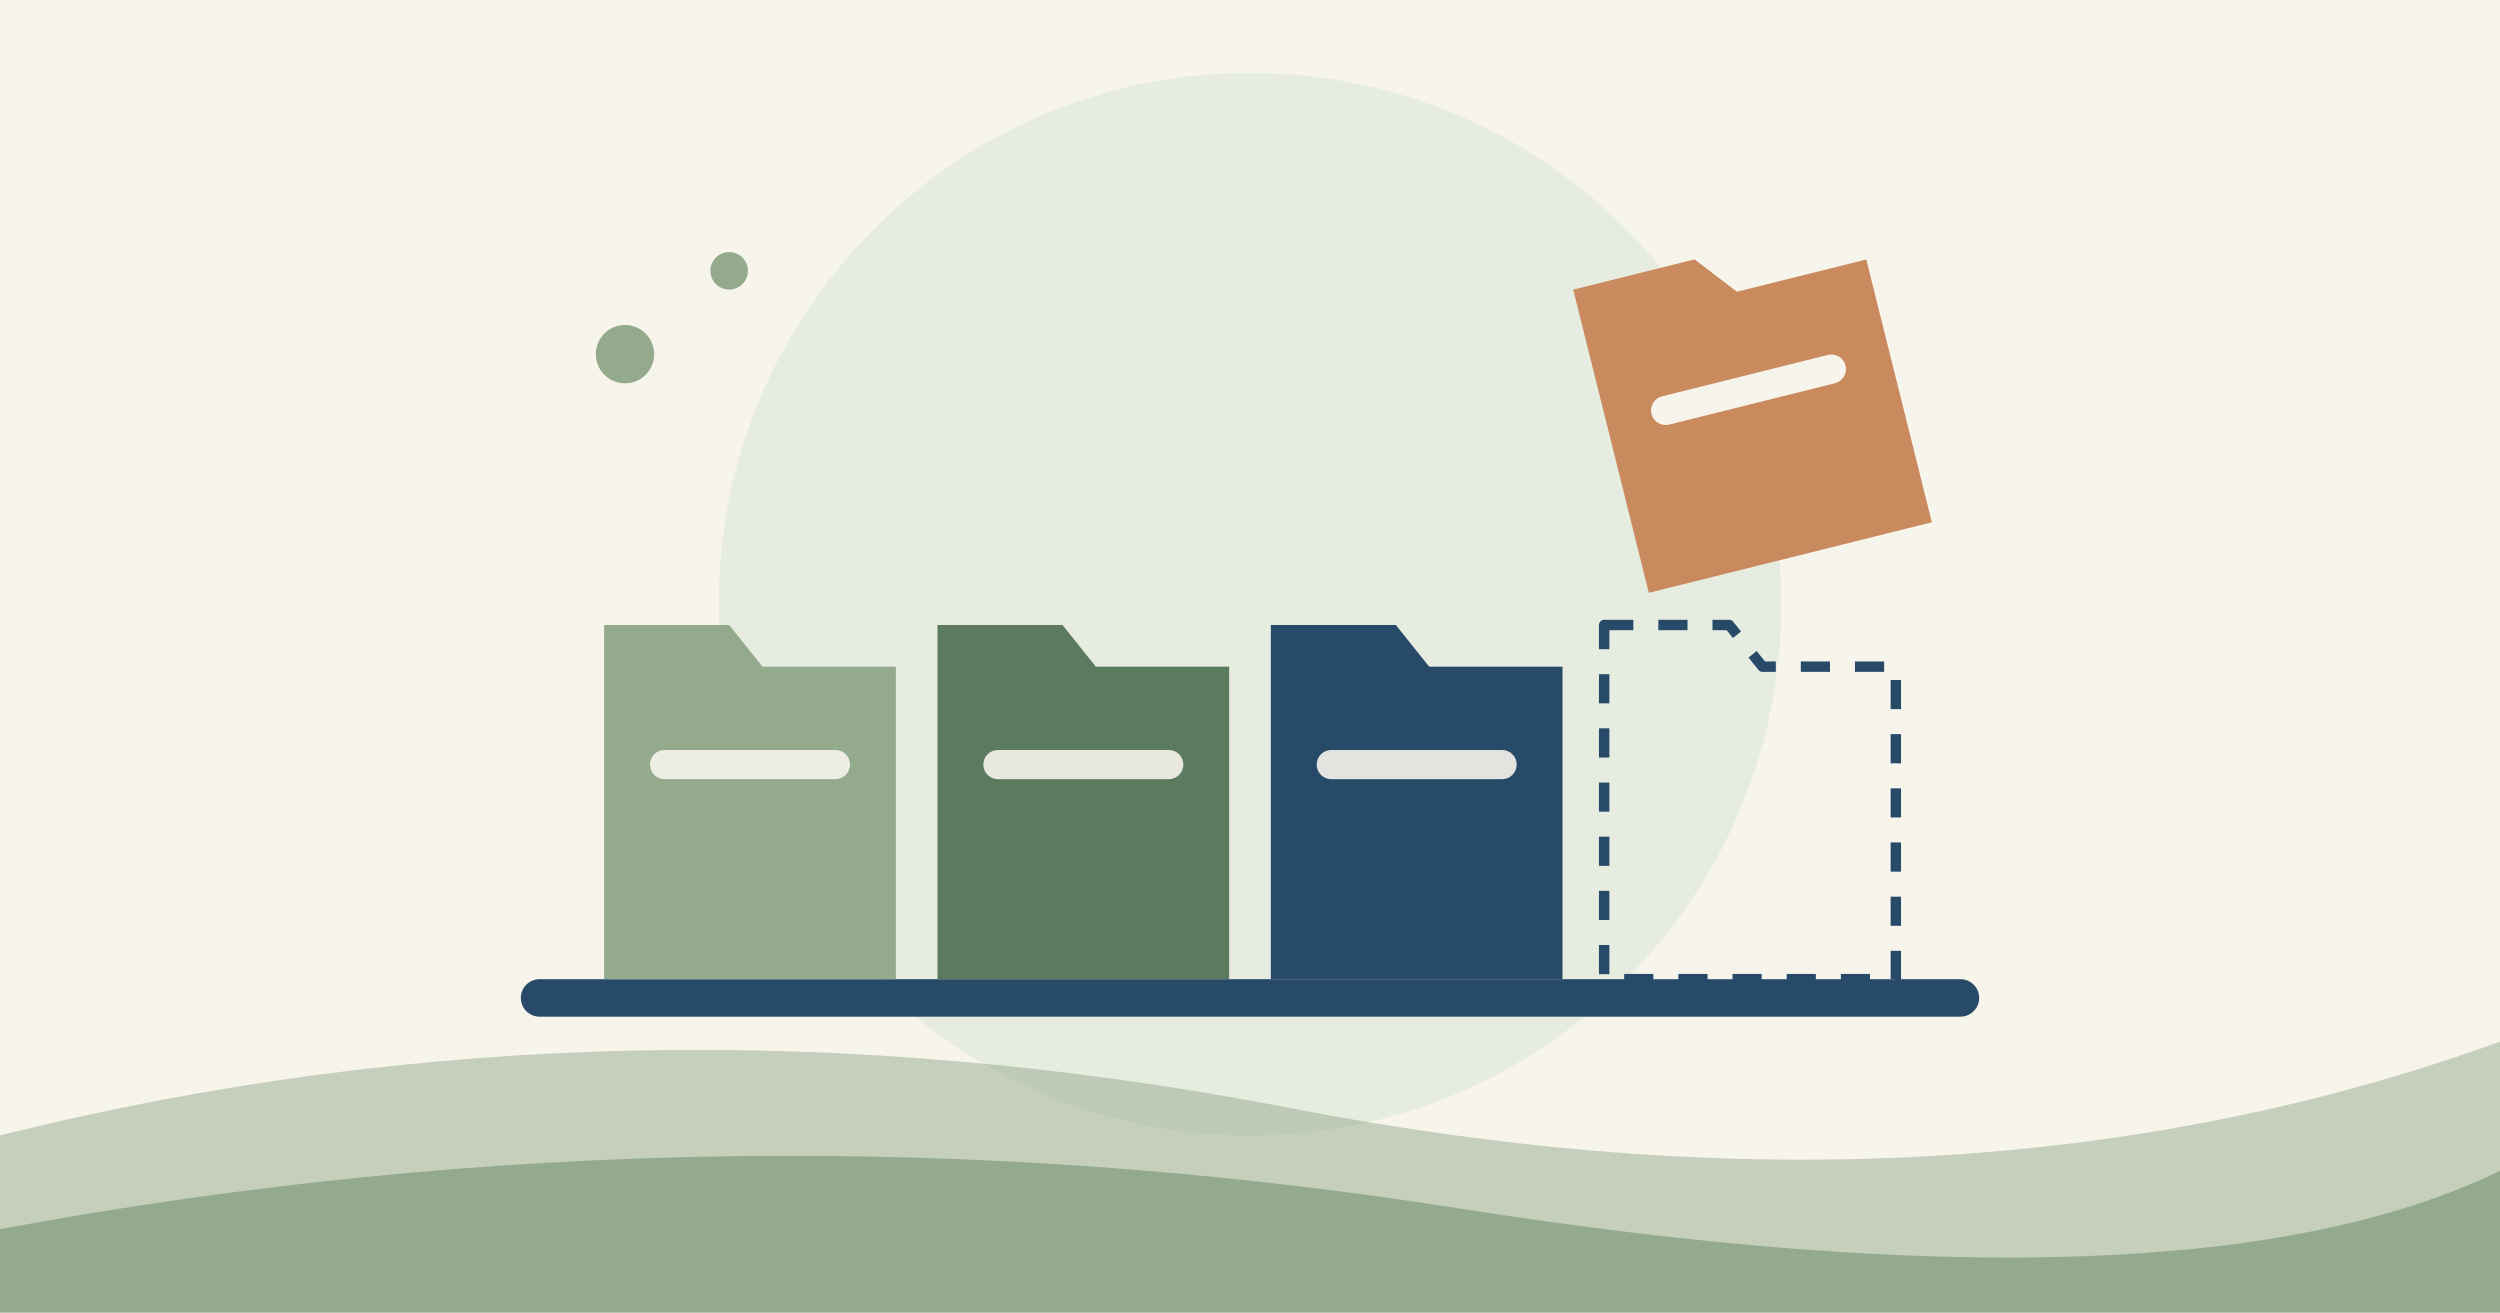
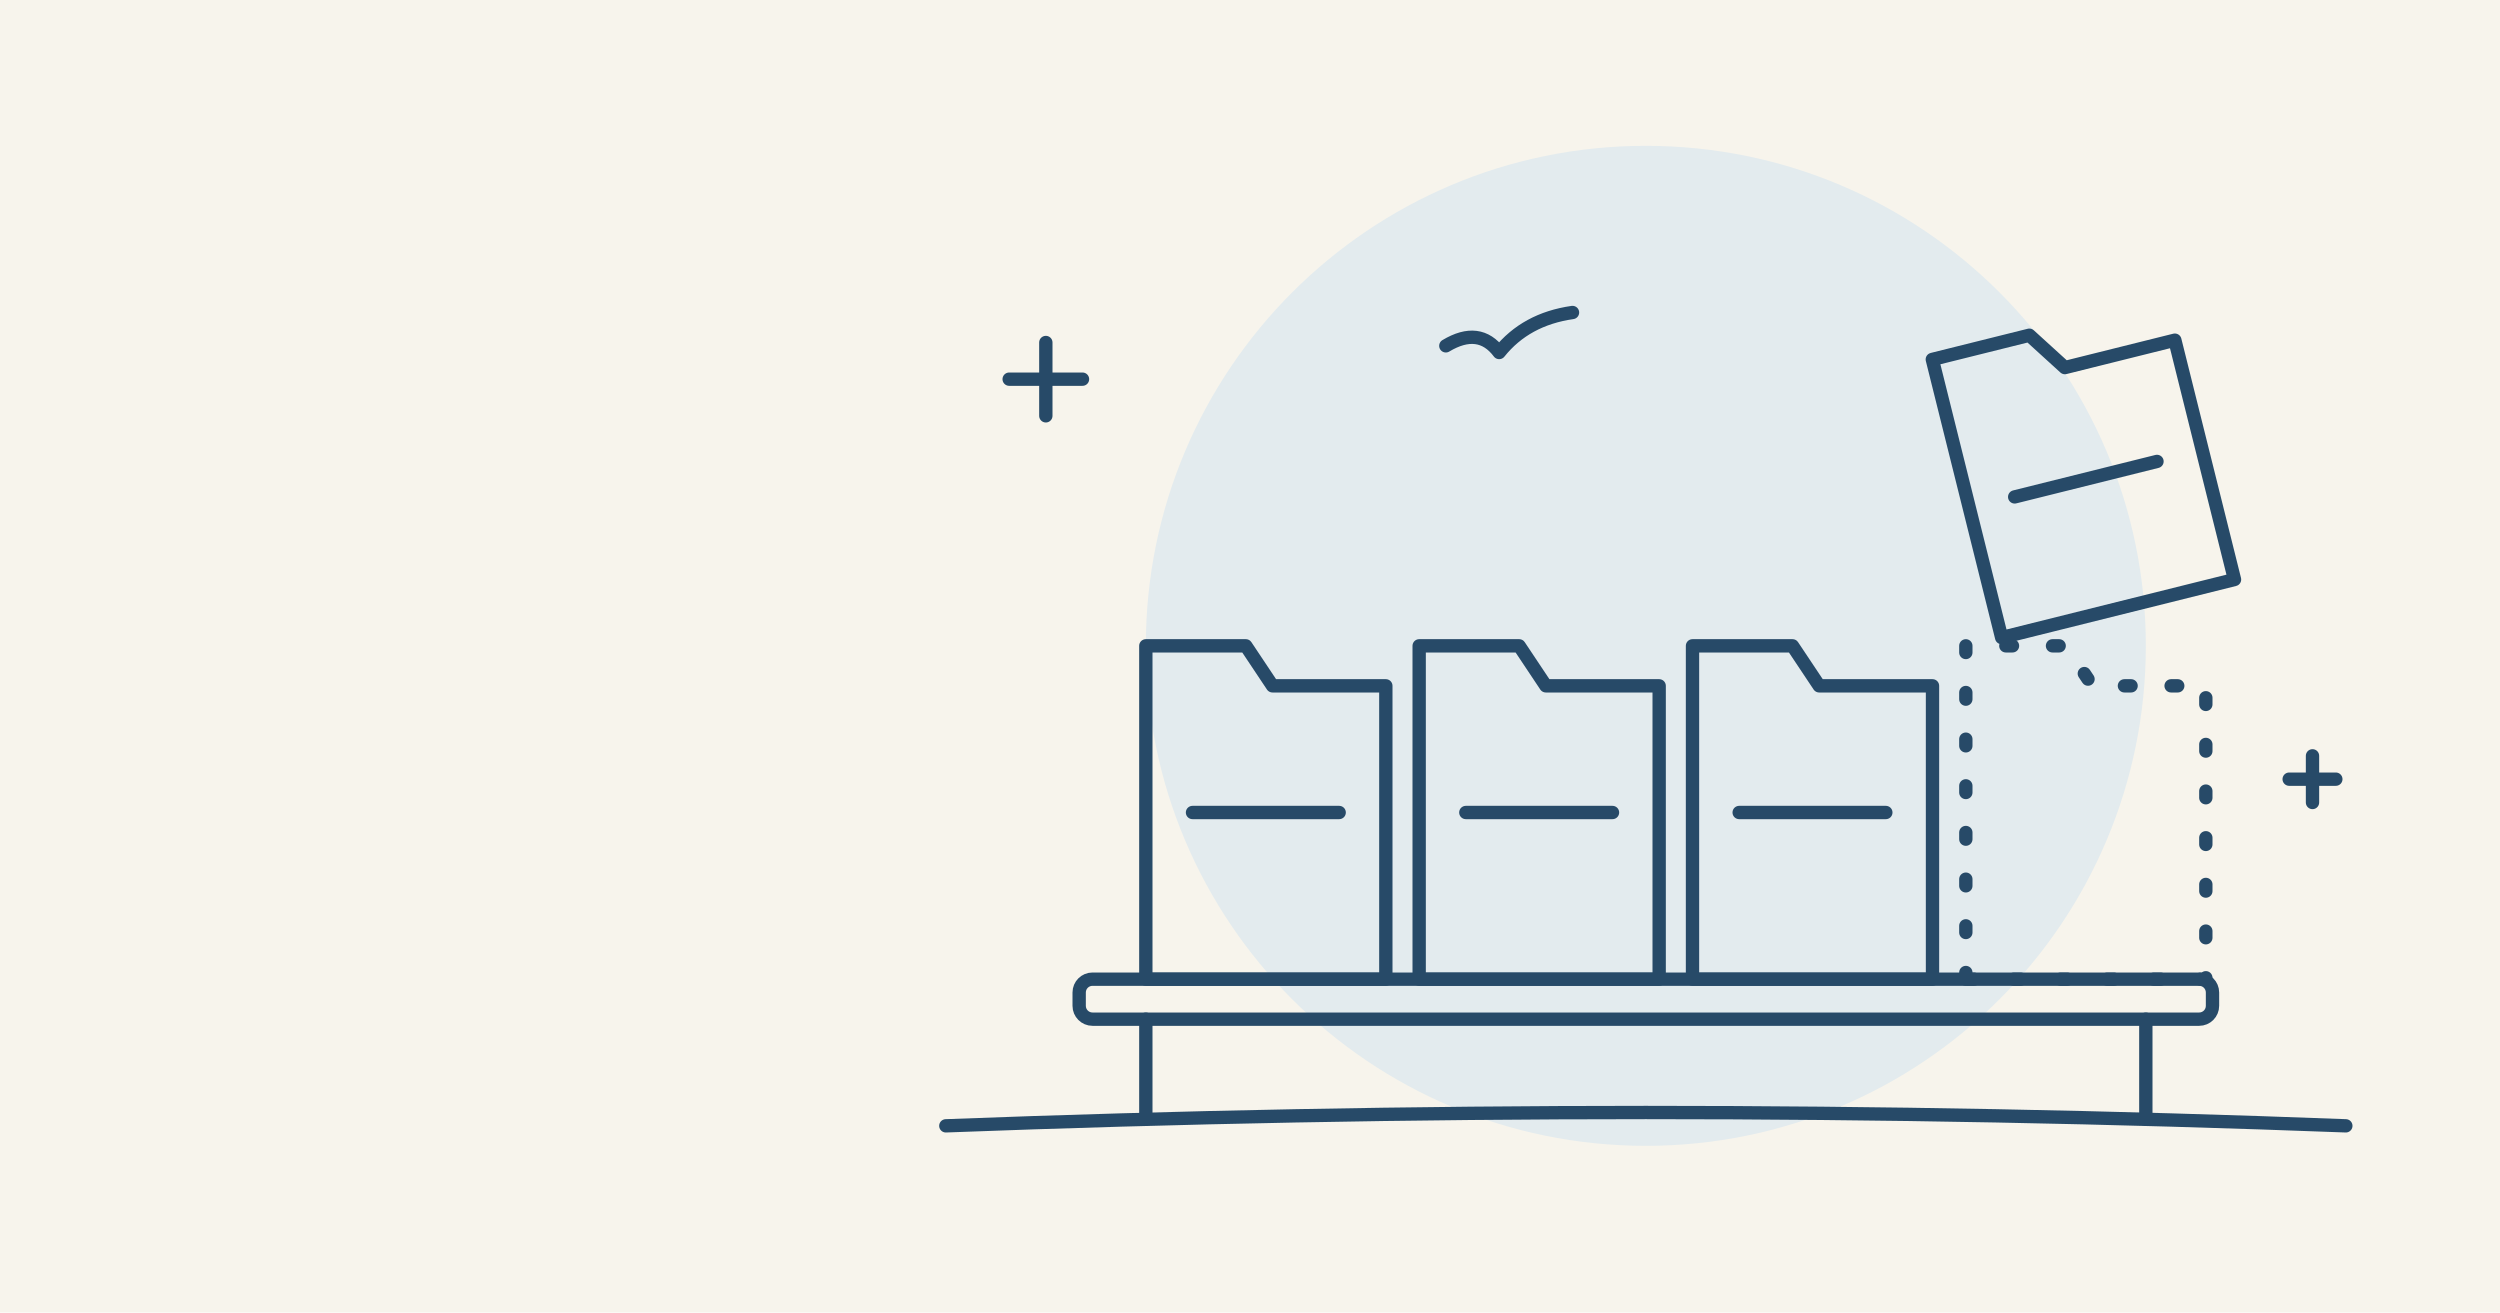
<svg xmlns="http://www.w3.org/2000/svg" viewBox="0 0 1200 630" width="1200" height="630">
  <rect width="1200" height="630" fill="#F7F4EC" />
-   <circle cx="600" cy="290" r="255" fill="#E7ECE0" />
-   <g>
-     <path d="M0 545 Q300 470 620 532 T1200 500 V630 H0Z" fill="#93AA8C" opacity=".5" />
-     <path d="M0 590 Q350 525 700 580 T1200 562 V630 H0Z" fill="#93AA8C" />
-   </g>
-   <rect x="250" y="470" width="700" height="18" rx="9" fill="#274A68" />
-   <g>
-     <path d="M290 300 H350 L366 320 H430 V470 H290Z" fill="#93AA8C" />
-     <path d="M450 300 H510 L526 320 H590 V470 H450Z" fill="#5C7A5E" />
-     <path d="M610 300 H670 L686 320 H750 V470 H610Z" fill="#274A68" />
-     <path d="M770 300 H830 L846 320 H910 V470 H770Z" fill="none" stroke="#274A68" stroke-width="5" stroke-dasharray="14 12" stroke-linejoin="round" />
-   </g>
-   <g fill="#F7F4EC" opacity=".9">
-     <rect x="312" y="360" width="96" height="14" rx="7" />
-     <rect x="472" y="360" width="96" height="14" rx="7" />
-     <rect x="632" y="360" width="96" height="14" rx="7" />
-   </g>
-   <g transform="rotate(-14 840 190)">
-     <path d="M770 120 H830 L846 140 H910 V270 H770Z" fill="#C98A5E" />
-     <rect x="792" y="180" width="96" height="14" rx="7" fill="#F7F4EC" />
-   </g>
-   <g fill="#93AA8C">
-     <circle cx="300" cy="170" r="14" />
-     <circle cx="350" cy="130" r="9" />
+   <g transform="translate(310 -10) scale(1.6)">
+     <circle cx="300" cy="200" r="150" fill="#E3EBEE" />
+     <g fill="none" stroke="#274A68" stroke-width="4" stroke-linecap="round" stroke-linejoin="round">
+       <path d="M90 344 Q300 336 510 344" />
+       <rect x="130" y="300" width="340" height="12" rx="4" />
+       <path d="M150 312 V342 M450 312 V342" />
+       <path d="M150 300 V200 H180 L188 212 H222 V300Z M164 250 H208" />
+       <path d="M232 300 V200 H262 L270 212 H304 V300Z M246 250 H290" />
+       <path d="M314 300 V200 H344 L352 212 H386 V300Z M328 250 H372" />
+       <path d="M396 300 V200 H426 L434 212 H468 V300Z" stroke-dasharray="2 12" />
+       <g transform="rotate(-14 432 150)">
+         <path d="M396 190 V104 H426 L434 116 H468 V190Z M410 150 H454" />
+       </g>
+       <path d="M120 109 v22 M109 120 h22" />
+       <path d="M240 110 q10 -6 16 2 q8 -10 22 -12" />
+       <path d="M500 233 v14 M493 240 h14" />
+     </g>
  </g>
</svg>
